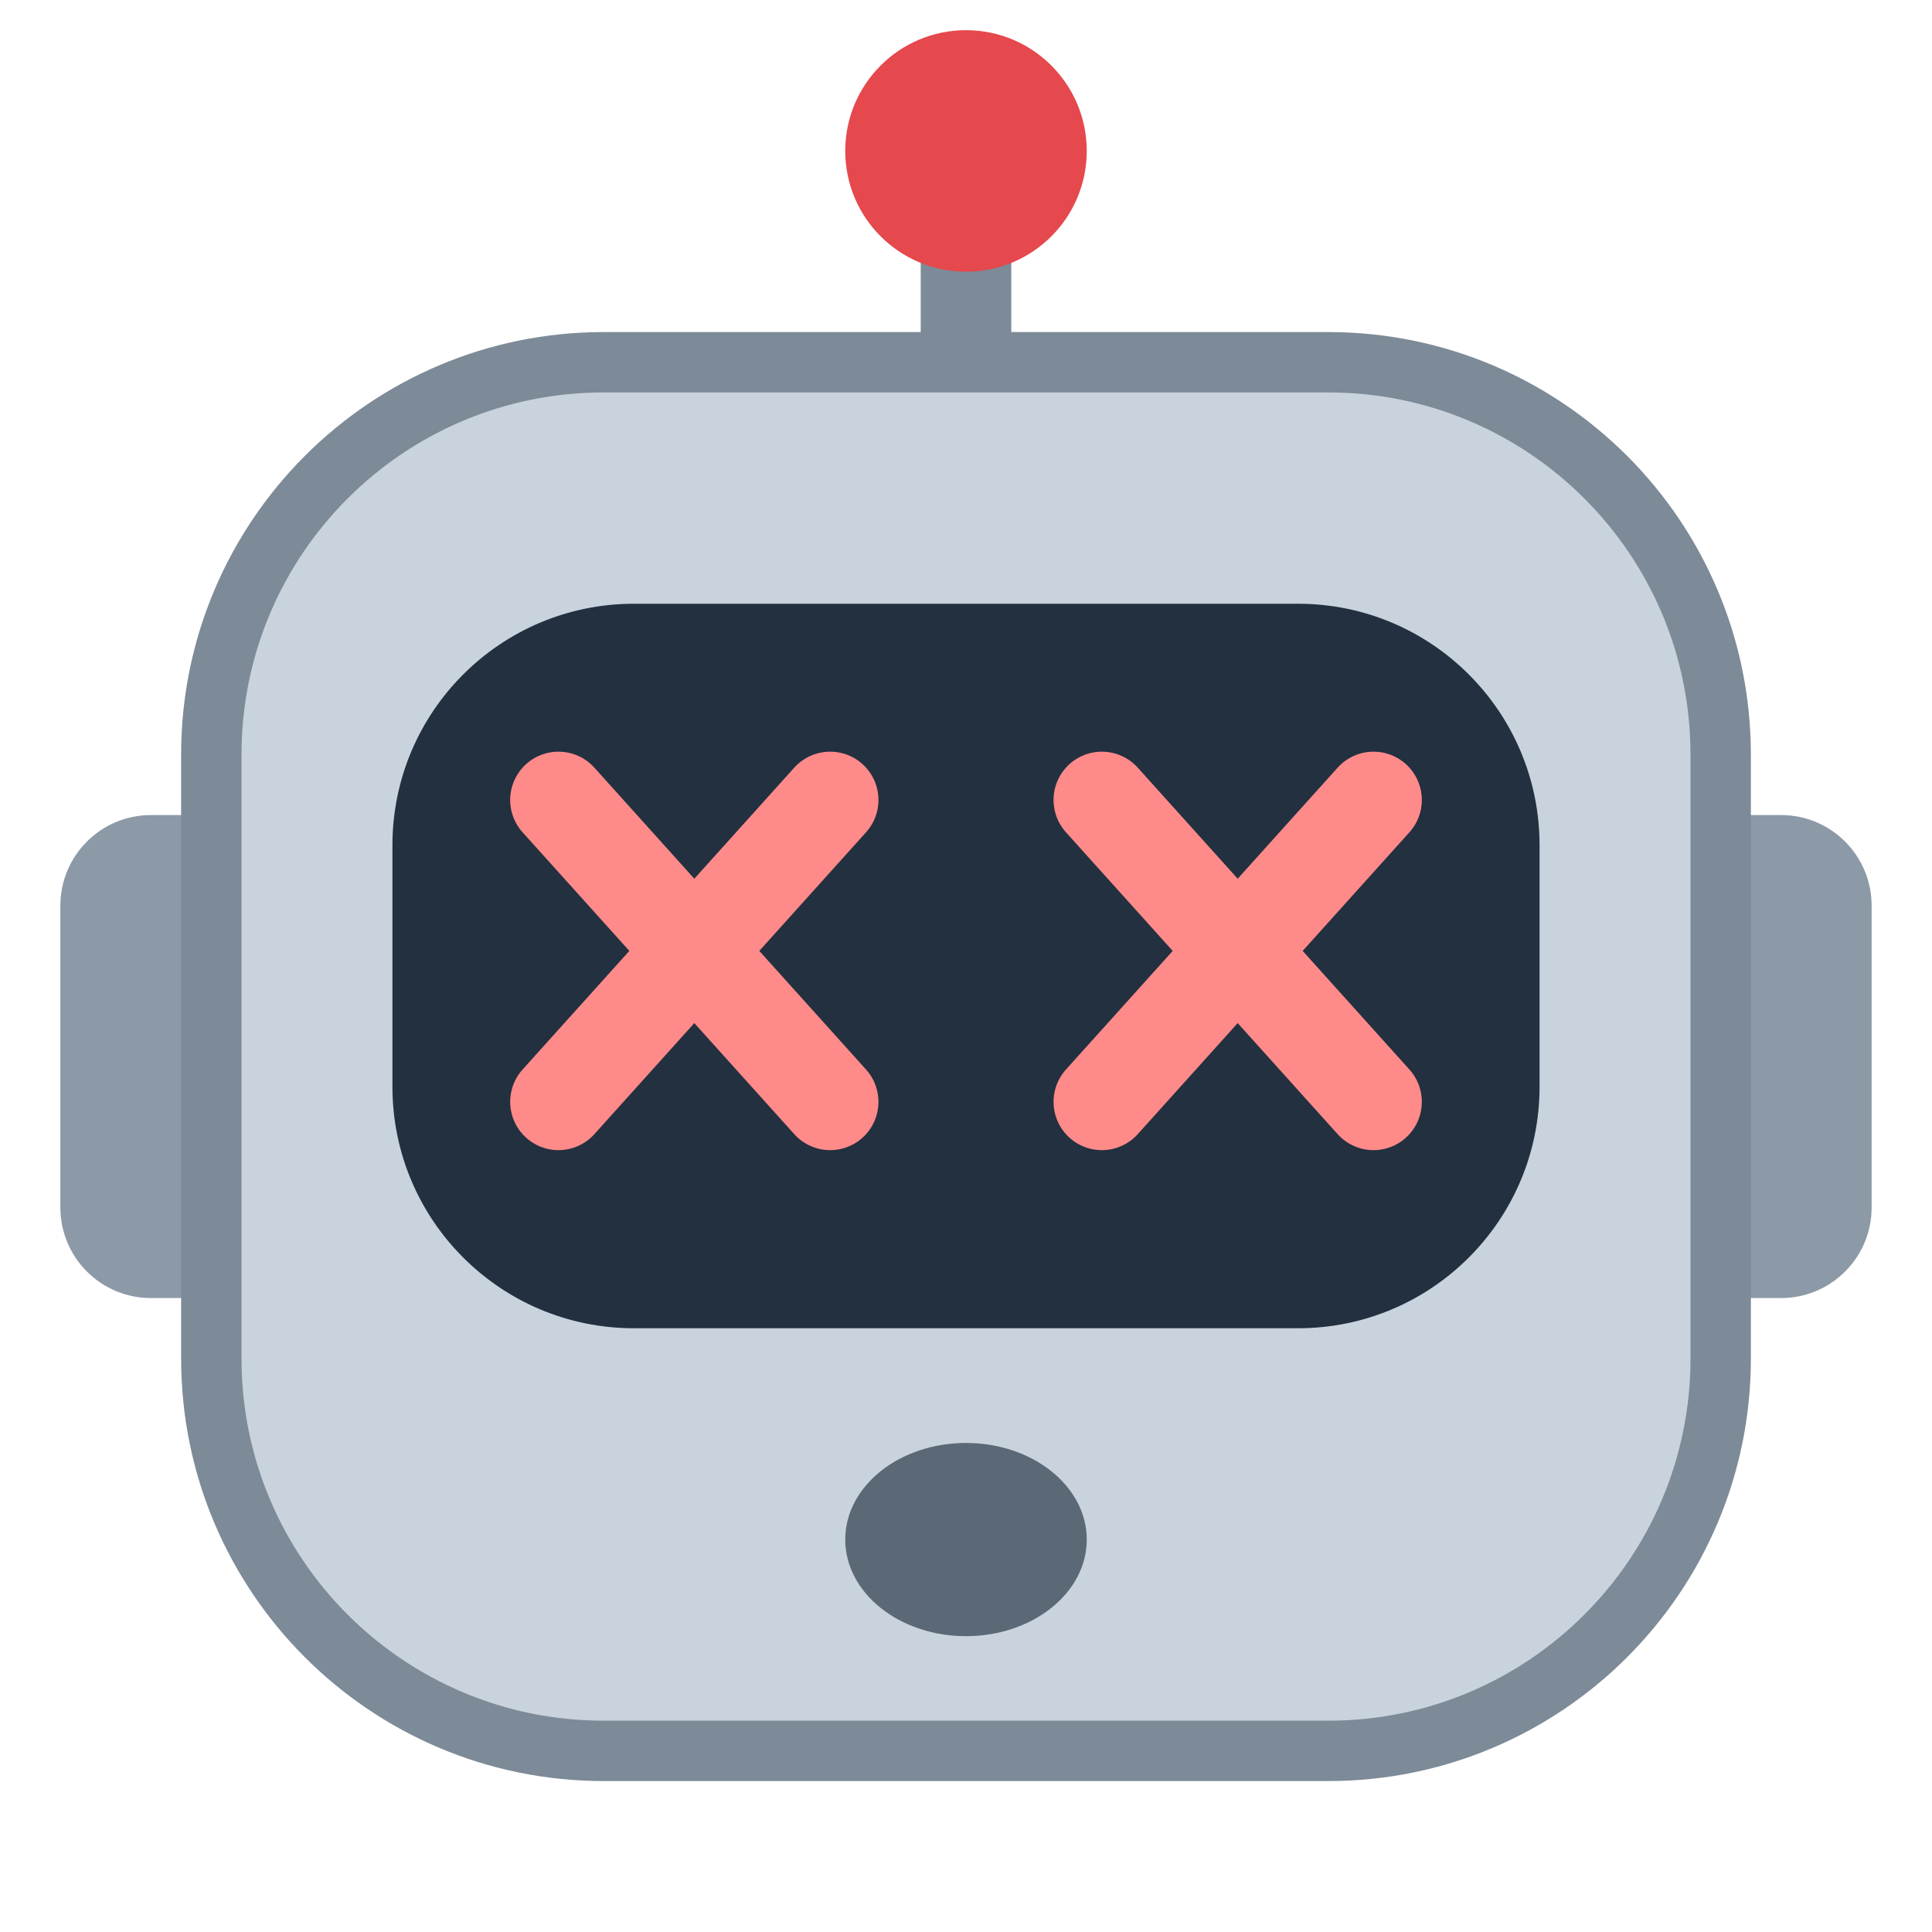
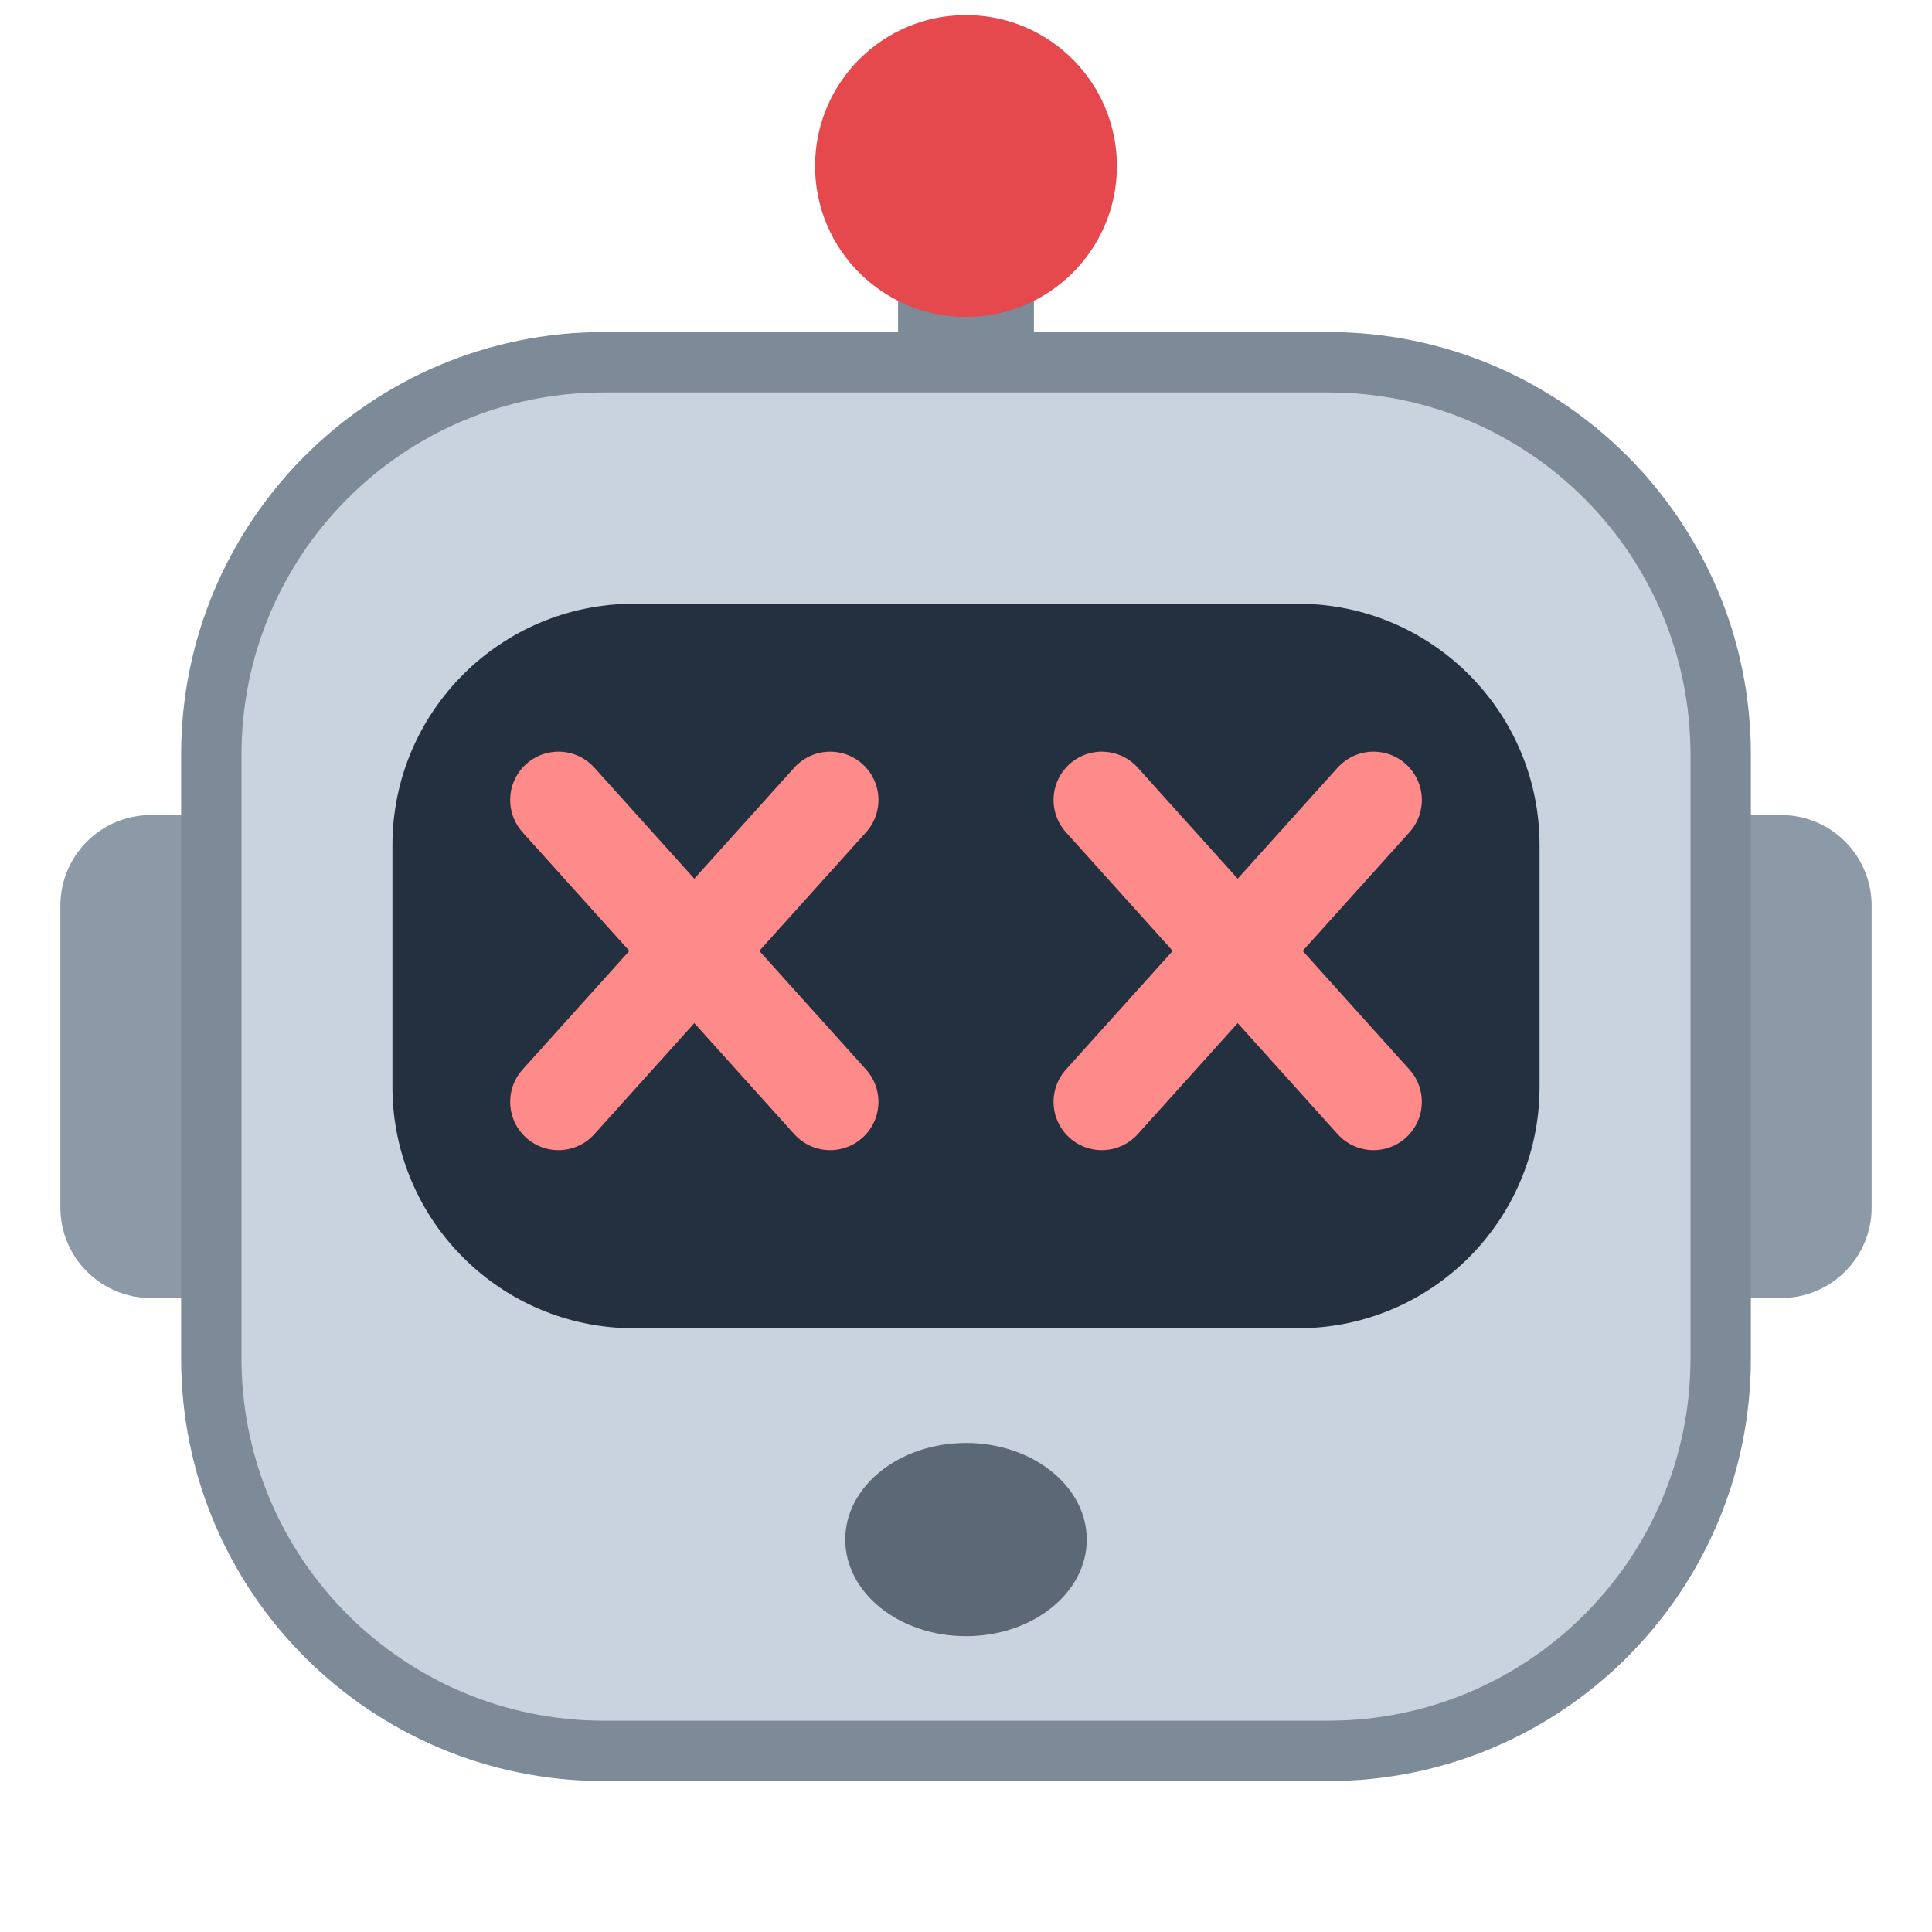
<svg xmlns="http://www.w3.org/2000/svg" viewBox="0 0 64 64" width="64" height="64">
-   <line x1="32" y1="5" x2="32" y2="13" stroke="#7D8A97" stroke-width="3" stroke-linecap="round" />
-   <circle cx="32" cy="5" r="4" fill="#E5484D" />
+   <line x1="32" y1="6" x2="32" y2="13" stroke="#7D8A97" stroke-width="4.5" stroke-linecap="round" />
+   <circle cx="32" cy="5.5" r="5" fill="#E5484D" />
  <rect x="2" y="27" width="7" height="16" rx="3" fill="#8C99A6" />
  <rect x="55" y="27" width="7" height="16" rx="3" fill="#8C99A6" />
  <rect x="7" y="12" width="50" height="46" rx="13" fill="#C9D3DD" stroke="#7D8A97" stroke-width="2" />
  <rect x="13" y="20" width="38" height="24" rx="8" fill="#22303F" />
  <line x1="18.5" y1="26.5" x2="27.5" y2="36.5" stroke="#FF8A8A" stroke-width="3.2" stroke-linecap="round" />
  <line x1="27.5" y1="26.5" x2="18.5" y2="36.5" stroke="#FF8A8A" stroke-width="3.2" stroke-linecap="round" />
  <line x1="36.5" y1="26.5" x2="45.5" y2="36.5" stroke="#FF8A8A" stroke-width="3.2" stroke-linecap="round" />
  <line x1="45.5" y1="26.5" x2="36.5" y2="36.5" stroke="#FF8A8A" stroke-width="3.2" stroke-linecap="round" />
  <ellipse cx="32" cy="51" rx="4" ry="3.2" fill="#5B6876" />
</svg>
